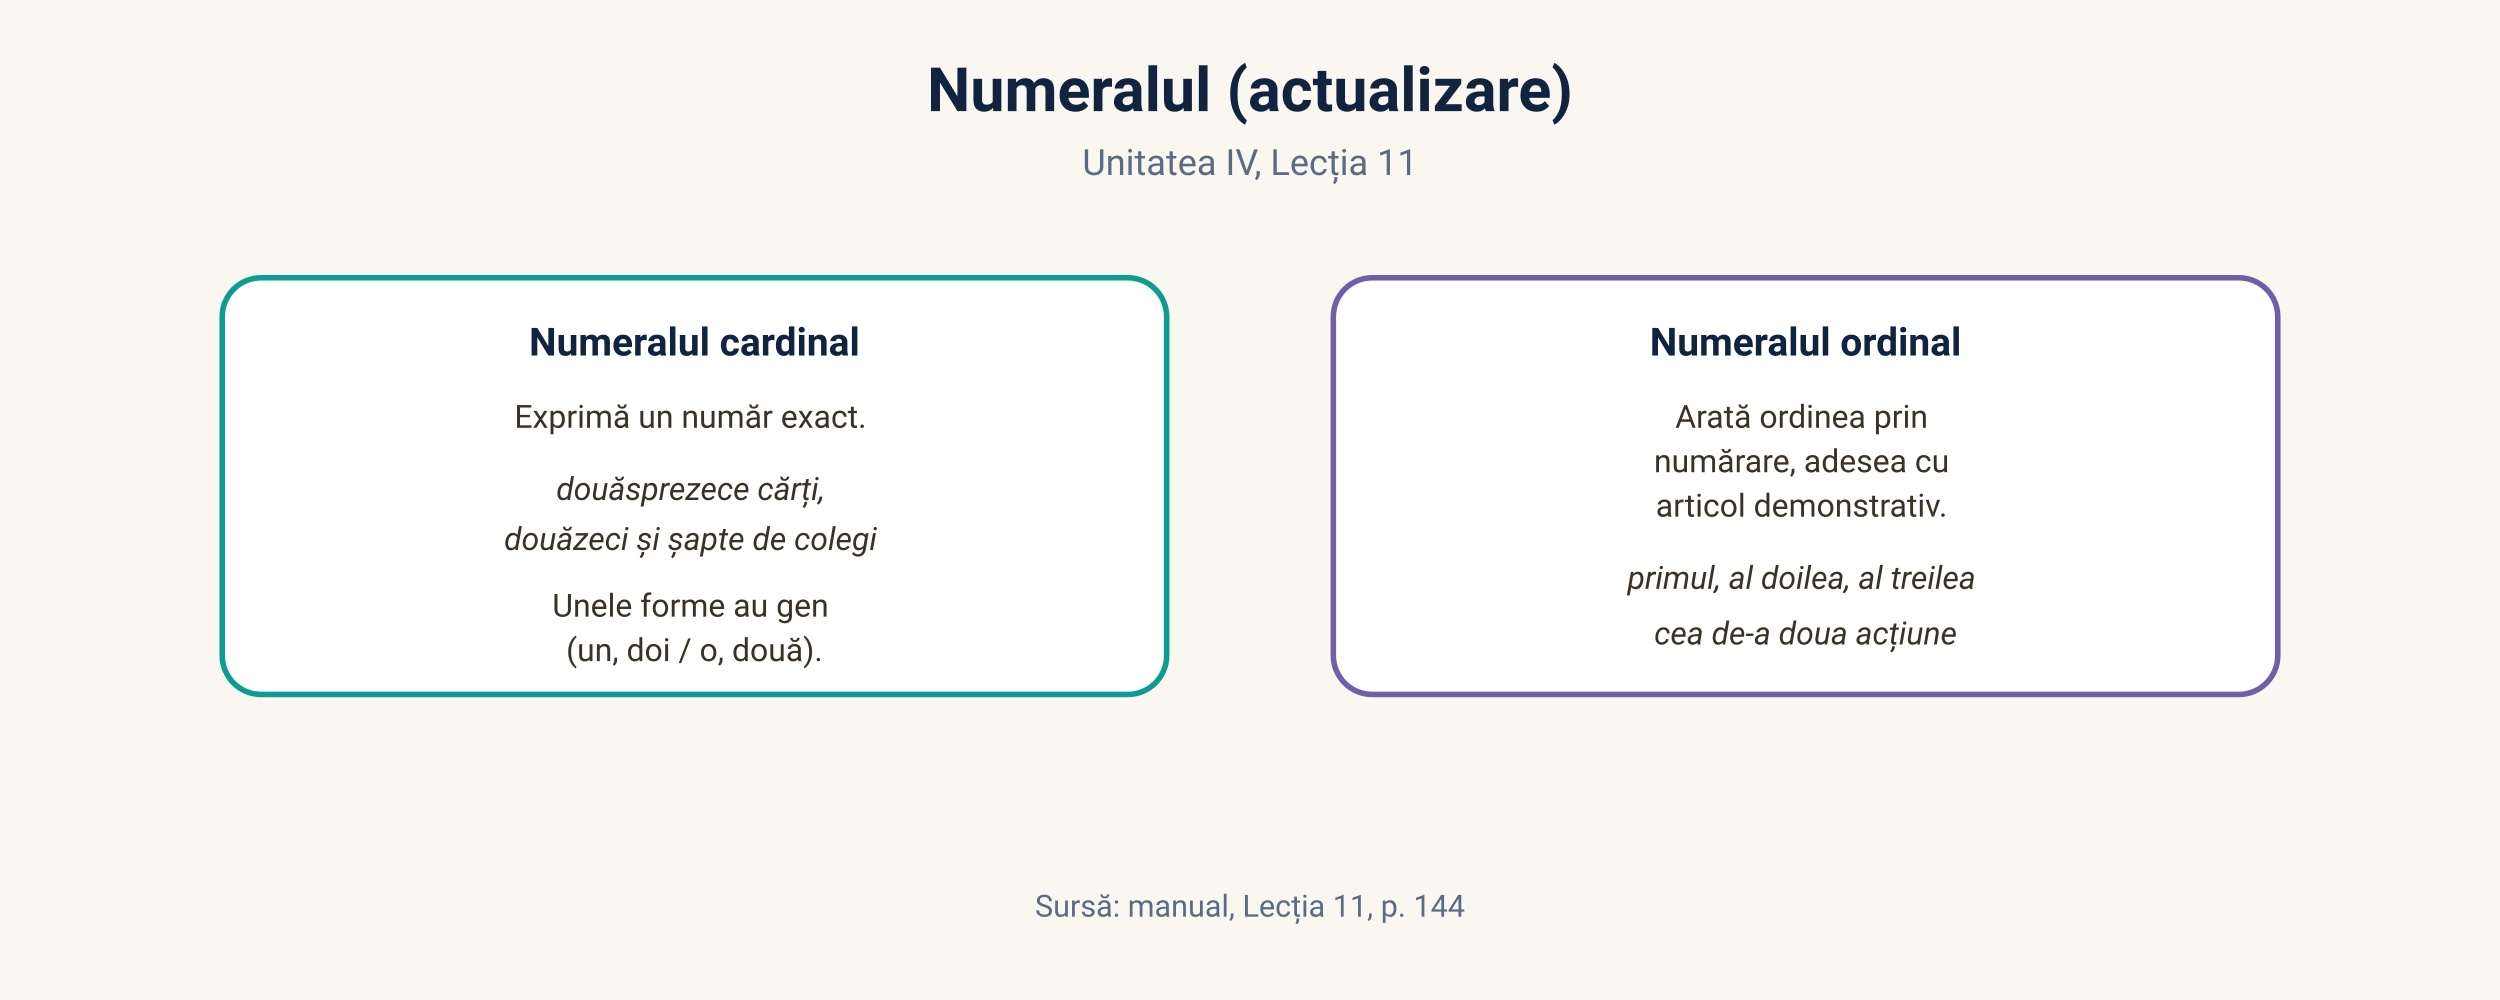
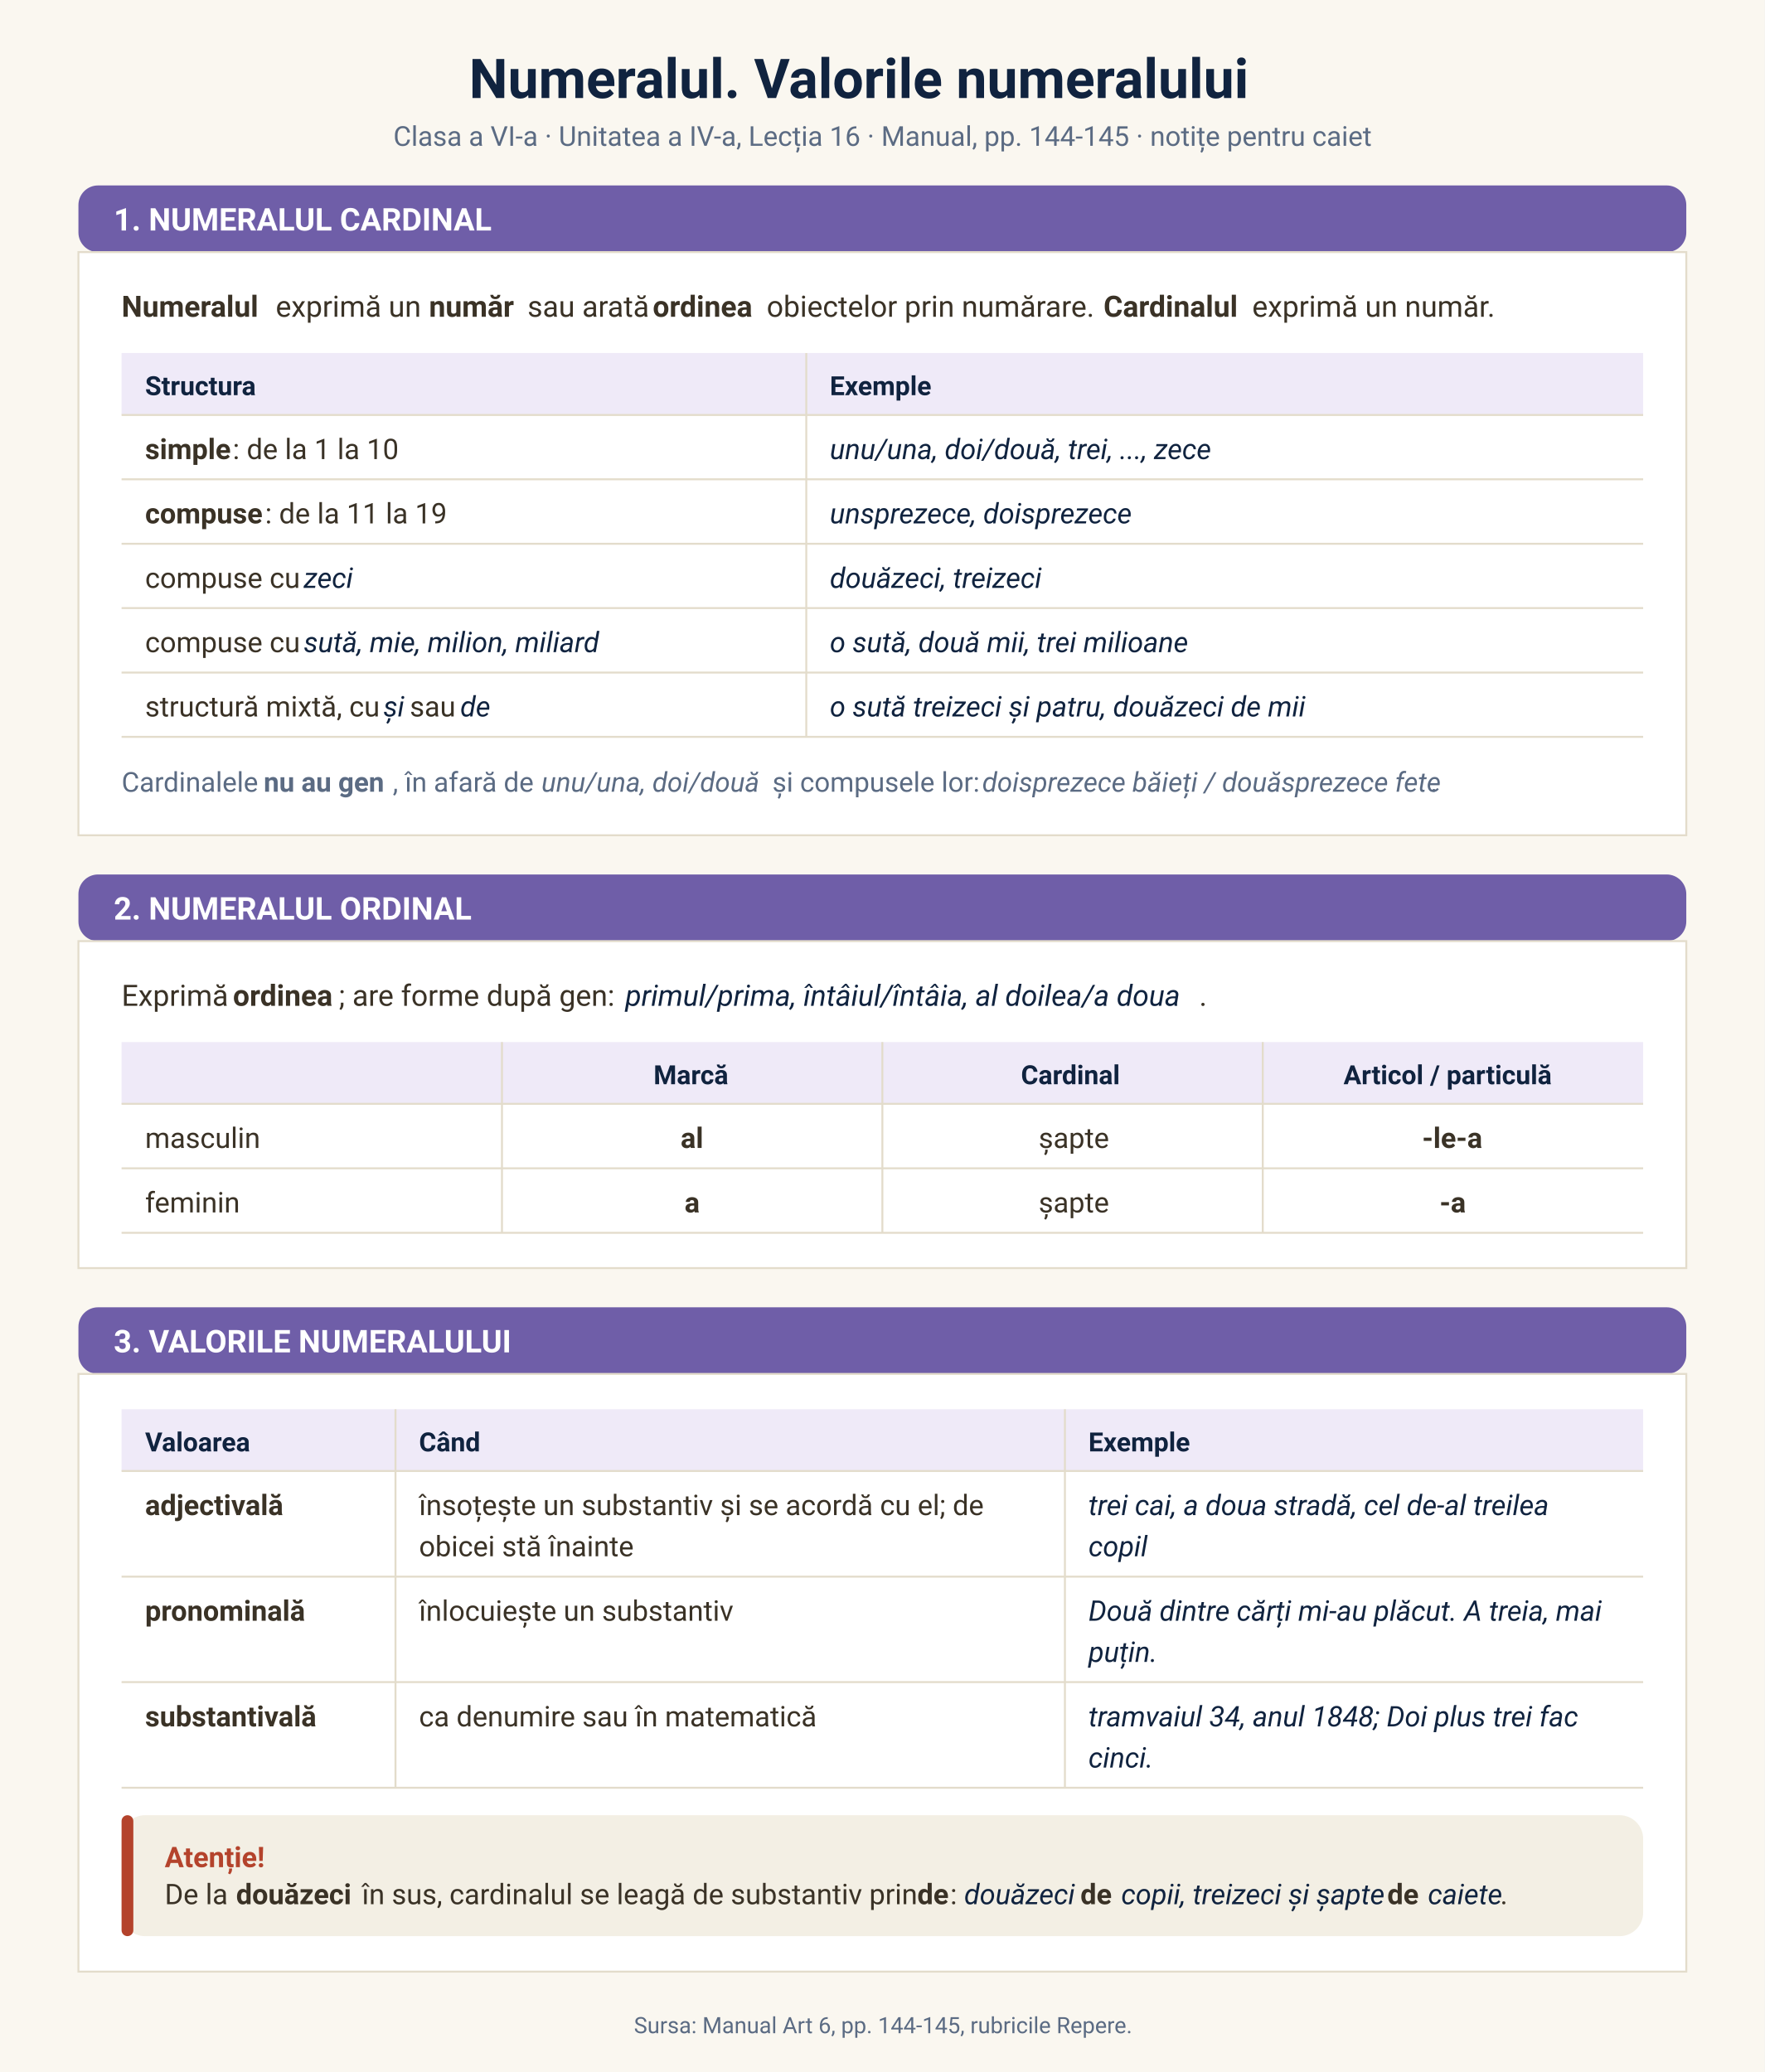
- <svg xmlns="http://www.w3.org/2000/svg" viewBox="0 0 900 360" font-family="'Segoe UI', 'Plus Jakarta Sans', -apple-system, Roboto, sans-serif">
-   <rect width="900" height="360" fill="#faf7f0" />
-   <text x="450" y="40" text-anchor="middle" font-size="22" font-weight="700" fill="#10233f">Numeralul (actualizare)</text>
-   <text x="450" y="63" text-anchor="middle" font-size="13" fill="#5b6b83">Unitatea IV, Lecția 11</text>
-   <g>
-     <rect x="80" y="100" width="340" height="150" rx="14" fill="#ffffff" stroke="#0d9c92" stroke-width="2" />
-     <text x="250" y="128" text-anchor="middle" font-size="14" font-weight="700" fill="#10233f">Numeralul cardinal</text>
-     <text font-size="11.5" fill="#3a3226" text-anchor="middle">
-       <tspan x="250" y="154">Exprimă un număr exact.</tspan>
-       <tspan x="250" y="180" font-style="italic">douăsprezece cărți,</tspan>
-       <tspan x="250" y="198" font-style="italic">douăzeci și șapte de colegi</tspan>
-       <tspan x="250" y="222">Unele forme au gen</tspan>
-       <tspan x="250" y="238">(un, doi / o, două).</tspan>
-     </text>
-   </g>
-   <g>
-     <rect x="480" y="100" width="340" height="150" rx="14" fill="#ffffff" stroke="#6f5ea8" stroke-width="2" />
-     <text x="650" y="128" text-anchor="middle" font-size="14" font-weight="700" fill="#10233f">Numeralul ordinal</text>
-     <text font-size="11.5" fill="#3a3226" text-anchor="middle">
-       <tspan x="650" y="154">Arată ordinea prin</tspan>
-       <tspan x="650" y="170">numărare, adesea cu</tspan>
-       <tspan x="650" y="186">articol demonstrativ.</tspan>
-       <tspan x="650" y="212" font-style="italic">primul, al doilea, al treilea</tspan>
-       <tspan x="650" y="232" font-style="italic">cea de-a doua acțiune</tspan>
-     </text>
-   </g>
-   <text x="450" y="330" text-anchor="middle" font-size="11" fill="#5b6b83">Sursă: manual, Lecția 11, p. 144</text>
+ <svg xmlns="http://www.w3.org/2000/svg" viewBox="0 0 900 1057" font-family="'Segoe UI', 'Plus Jakarta Sans', -apple-system, Roboto, sans-serif">
+   <rect width="900" height="1057" fill="#faf7f0" />
+   <text x="239.2" y="50.0" font-size="28" fill="#10233f" font-weight="700" textLength="422.2" lengthAdjust="spacing">Numeralul. Valorile numeralului</text>
+   <text x="200.6" y="74.4" font-size="14" fill="#5b6b83" textLength="498.8" lengthAdjust="spacing">Clasa a VI-a · Unitatea a IV-a, Lecția 16 · Manual, pp. 144-145 · notițe pentru caiet</text>
+   <rect x="40" y="94.6" width="820" height="34" rx="10" fill="#6f5ea8" />
+   <text x="58" y="117.6" font-size="16" font-weight="700" fill="#ffffff">1. NUMERALUL CARDINAL</text>
+   <rect x="40" y="128.6" width="820" height="297.5" fill="#ffffff" stroke="#e3dccb" />
+   <text x="62.0" y="161.6" font-size="15" fill="#3a3226" font-weight="700" textLength="74.5" lengthAdjust="spacing">Numeralul</text>
+   <text x="140.6" y="161.6" font-size="15" fill="#3a3226" textLength="74.1" lengthAdjust="spacing">exprimă un</text>
+   <text x="218.8" y="161.6" font-size="15" fill="#3a3226" font-weight="700" textLength="46.2" lengthAdjust="spacing">număr</text>
+   <text x="269.0" y="161.6" font-size="15" fill="#3a3226" textLength="59.9" lengthAdjust="spacing">sau arată</text>
+   <text x="332.9" y="161.6" font-size="15" fill="#3a3226" font-weight="700" textLength="54.0" lengthAdjust="spacing">ordinea</text>
+   <text x="391.0" y="161.6" font-size="15" fill="#3a3226" textLength="167.8" lengthAdjust="spacing">obiectelor prin numărare.</text>
+   <text x="562.8" y="161.6" font-size="15" fill="#3a3226" font-weight="700" textLength="71.7" lengthAdjust="spacing">Cardinalul</text>
+   <text x="638.6" y="161.6" font-size="15" fill="#3a3226" textLength="124.3" lengthAdjust="spacing">exprimă un număr.</text>
+   <rect x="62.0" y="180.1" width="776.0" height="31.6" fill="#efeaf8" />
+   <text x="74.0" y="201.6" font-size="13.5" fill="#10233f" font-weight="700" textLength="59.1" lengthAdjust="spacing">Structura</text>
+   <text x="423.2" y="201.6" font-size="13.5" fill="#10233f" font-weight="700" textLength="53.7" lengthAdjust="spacing">Exemple</text>
+   <line x1="62.0" y1="211.7" x2="838.0" y2="211.7" stroke="#e3dccb" />
+   <text x="74.0" y="234.2" font-size="14.5" fill="#3a3226" font-weight="700" textLength="44.7" lengthAdjust="spacing">simple</text>
+   <text x="118.7" y="234.2" font-size="14.5" fill="#3a3226" textLength="84.1" lengthAdjust="spacing">: de la 1 la 10</text>
+   <text x="423.2" y="234.2" font-size="14.5" fill="#10233f" font-style="italic" textLength="196.9" lengthAdjust="spacing">unu/una, doi/două, trei, ..., zece</text>
+   <line x1="62.0" y1="244.5" x2="838.0" y2="244.5" stroke="#e3dccb" />
+   <text x="74.0" y="267.0" font-size="14.5" fill="#3a3226" font-weight="700" textLength="61.2" lengthAdjust="spacing">compuse</text>
+   <text x="135.2" y="267.0" font-size="14.5" fill="#3a3226" textLength="91.9" lengthAdjust="spacing">: de la 11 la 19</text>
+   <text x="423.2" y="267.0" font-size="14.5" fill="#10233f" font-style="italic" textLength="148.9" lengthAdjust="spacing">unsprezece, doisprezece</text>
+   <line x1="62.0" y1="277.4" x2="838.0" y2="277.4" stroke="#e3dccb" />
+   <text x="74.0" y="299.9" font-size="14.5" fill="#3a3226" textLength="77.0" lengthAdjust="spacing">compuse cu</text>
+   <text x="154.9" y="299.9" font-size="14.5" fill="#10233f" font-style="italic" textLength="23.8" lengthAdjust="spacing">zeci</text>
+   <text x="423.2" y="299.9" font-size="14.5" fill="#10233f" font-style="italic" textLength="107.0" lengthAdjust="spacing">douăzeci, treizeci</text>
+   <line x1="62.0" y1="310.2" x2="838.0" y2="310.2" stroke="#e3dccb" />
+   <text x="74.0" y="332.7" font-size="14.5" fill="#3a3226" textLength="77.0" lengthAdjust="spacing">compuse cu</text>
+   <text x="154.9" y="332.7" font-size="14.5" fill="#10233f" font-style="italic" textLength="155.4" lengthAdjust="spacing">sută, mie, milion, miliard</text>
+   <text x="423.2" y="332.7" font-size="14.5" fill="#10233f" font-style="italic" textLength="187.2" lengthAdjust="spacing">o sută, două mii, trei milioane</text>
+   <line x1="62.0" y1="343.1" x2="838.0" y2="343.1" stroke="#e3dccb" />
+   <text x="74.0" y="365.5" font-size="14.5" fill="#3a3226" textLength="117.6" lengthAdjust="spacing">structură mixtă, cu</text>
+   <text x="195.5" y="365.5" font-size="14.5" fill="#10233f" font-style="italic" textLength="9.6" lengthAdjust="spacing">și</text>
+   <text x="209.0" y="365.5" font-size="14.5" fill="#3a3226" textLength="21.8" lengthAdjust="spacing">sau</text>
+   <text x="234.7" y="365.5" font-size="14.5" fill="#10233f" font-style="italic" textLength="14.9" lengthAdjust="spacing">de</text>
+   <text x="423.2" y="365.5" font-size="14.5" fill="#10233f" font-style="italic" textLength="242.9" lengthAdjust="spacing">o sută treizeci și patru, douăzeci de mii</text>
+   <line x1="62.0" y1="375.9" x2="838.0" y2="375.9" stroke="#e3dccb" />
+   <line x1="411.2" y1="180.1" x2="411.2" y2="375.9" stroke="#e3dccb" />
+   <text x="62.0" y="403.9" font-size="14" fill="#5b6b83" textLength="68.7" lengthAdjust="spacing">Cardinalele</text>
+   <text x="134.5" y="403.9" font-size="14" fill="#5b6b83" font-weight="700" textLength="65.8" lengthAdjust="spacing">nu au gen</text>
+   <text x="200.3" y="403.9" font-size="14" fill="#5b6b83" textLength="72.0" lengthAdjust="spacing">, în afară de</text>
+   <text x="276.1" y="403.9" font-size="14" fill="#5b6b83" font-style="italic" textLength="114.1" lengthAdjust="spacing">unu/una, doi/două</text>
+   <text x="393.9" y="403.9" font-size="14" fill="#5b6b83" textLength="103.2" lengthAdjust="spacing">și compusele lor:</text>
+   <text x="500.9" y="403.9" font-size="14" fill="#5b6b83" font-style="italic" textLength="228.6" lengthAdjust="spacing">doisprezece băieți / douăsprezece fete</text>
+   <text x="729.5" y="403.9" font-size="14" fill="#5b6b83" textLength="3.1" lengthAdjust="spacing">.</text>
+   <rect x="40" y="446.1" width="820" height="34" rx="10" fill="#6f5ea8" />
+   <text x="58" y="469.1" font-size="16" font-weight="700" fill="#ffffff">2. NUMERALUL ORDINAL</text>
+   <rect x="40" y="480.1" width="820" height="166.8" fill="#ffffff" stroke="#e3dccb" />
+   <text x="62.0" y="513.1" font-size="15" fill="#3a3226" textLength="52.8" lengthAdjust="spacing">Exprimă</text>
+   <text x="118.8" y="513.1" font-size="15" fill="#3a3226" font-weight="700" textLength="54.0" lengthAdjust="spacing">ordinea</text>
+   <text x="172.8" y="513.1" font-size="15" fill="#3a3226" textLength="142.0" lengthAdjust="spacing">; are forme după gen:</text>
+   <text x="318.9" y="513.1" font-size="15" fill="#10233f" font-style="italic" textLength="292.6" lengthAdjust="spacing">primul/prima, întâiul/întâia, al doilea/a doua</text>
+   <text x="611.6" y="513.1" font-size="15" fill="#3a3226" textLength="3.3" lengthAdjust="spacing">.</text>
+   <rect x="62.0" y="531.6" width="776.0" height="31.6" fill="#efeaf8" />
+   <text x="333.3" y="553.1" font-size="13.5" fill="#10233f" font-weight="700" textLength="39.4" lengthAdjust="spacing">Marcă</text>
+   <text x="520.7" y="553.1" font-size="13.5" fill="#10233f" font-weight="700" textLength="52.5" lengthAdjust="spacing">Cardinal</text>
+   <text x="685.2" y="553.1" font-size="13.5" fill="#10233f" font-weight="700" textLength="111.8" lengthAdjust="spacing">Articol / particulă</text>
+   <line x1="62.0" y1="563.1" x2="838.0" y2="563.1" stroke="#e3dccb" />
+   <text x="74.0" y="585.6" font-size="14.5" fill="#3a3226" textLength="56.1" lengthAdjust="spacing">masculin</text>
+   <text x="347.1" y="585.6" font-size="14.5" fill="#3a3226" font-weight="700" textLength="11.9" lengthAdjust="spacing">al</text>
+   <text x="529.7" y="585.6" font-size="14.5" fill="#3a3226" textLength="34.5" lengthAdjust="spacing">șapte</text>
+   <text x="725.3" y="585.6" font-size="14.5" fill="#3a3226" font-weight="700" textLength="31.3" lengthAdjust="spacing">-le-a</text>
+   <line x1="62.0" y1="596.0" x2="838.0" y2="596.0" stroke="#e3dccb" />
+   <text x="74.0" y="618.5" font-size="14.5" fill="#3a3226" textLength="48.0" lengthAdjust="spacing">feminin</text>
+   <text x="349.1" y="618.5" font-size="14.5" fill="#3a3226" font-weight="700" textLength="7.8" lengthAdjust="spacing">a</text>
+   <text x="529.7" y="618.5" font-size="14.5" fill="#3a3226" textLength="34.5" lengthAdjust="spacing">șapte</text>
+   <text x="734.2" y="618.5" font-size="14.5" fill="#3a3226" font-weight="700" textLength="13.6" lengthAdjust="spacing">-a</text>
+   <line x1="62.0" y1="628.9" x2="838.0" y2="628.9" stroke="#e3dccb" />
+   <line x1="256.0" y1="531.6" x2="256.0" y2="628.9" stroke="#e3dccb" />
+   <line x1="450.0" y1="531.6" x2="450.0" y2="628.9" stroke="#e3dccb" />
+   <line x1="644.0" y1="531.6" x2="644.0" y2="628.9" stroke="#e3dccb" />
+   <rect x="40" y="666.9" width="820" height="34" rx="10" fill="#6f5ea8" />
+   <text x="58" y="689.9" font-size="16" font-weight="700" fill="#ffffff">3. VALORILE NUMERALULUI</text>
+   <rect x="40" y="700.9" width="820" height="304.9" fill="#ffffff" stroke="#e3dccb" />
+   <rect x="62.0" y="718.9" width="776.0" height="31.6" fill="#efeaf8" />
+   <text x="74.0" y="740.4" font-size="13.5" fill="#10233f" font-weight="700" textLength="55.6" lengthAdjust="spacing">Valoarea</text>
+   <text x="213.7" y="740.4" font-size="13.5" fill="#10233f" font-weight="700" textLength="32.3" lengthAdjust="spacing">Când</text>
+   <text x="555.1" y="740.4" font-size="13.5" fill="#10233f" font-weight="700" textLength="53.7" lengthAdjust="spacing">Exemple</text>
+   <line x1="62.0" y1="750.4" x2="838.0" y2="750.4" stroke="#e3dccb" />
+   <text x="74.0" y="772.9" font-size="14.5" fill="#3a3226" font-weight="700" textLength="72.9" lengthAdjust="spacing">adjectivală</text>
+   <text x="213.7" y="772.9" font-size="14.5" fill="#3a3226" textLength="282.3" lengthAdjust="spacing">însoțește un substantiv și se acordă cu el; de</text>
+   <text x="213.7" y="793.9" font-size="14.5" fill="#3a3226" textLength="107.9" lengthAdjust="spacing">obicei stă înainte</text>
+   <text x="555.1" y="772.9" font-size="14.5" fill="#10233f" font-style="italic" textLength="240.1" lengthAdjust="spacing">trei cai, a doua stradă, cel de-al treilea</text>
+   <text x="555.1" y="793.9" font-size="14.5" fill="#10233f" font-style="italic" textLength="29.6" lengthAdjust="spacing">copil</text>
+   <line x1="62.0" y1="804.3" x2="838.0" y2="804.3" stroke="#e3dccb" />
+   <text x="74.0" y="826.8" font-size="14.5" fill="#3a3226" font-weight="700" textLength="87.3" lengthAdjust="spacing">pronominală</text>
+   <text x="213.7" y="826.8" font-size="14.5" fill="#3a3226" textLength="157.6" lengthAdjust="spacing">înlocuiește un substantiv</text>
+   <text x="555.1" y="826.8" font-size="14.5" fill="#10233f" font-style="italic" textLength="270.7" lengthAdjust="spacing">Două dintre cărți mi-au plăcut. A treia, mai</text>
+   <text x="555.1" y="847.8" font-size="14.5" fill="#10233f" font-style="italic" textLength="35.7" lengthAdjust="spacing">puțin.</text>
+   <line x1="62.0" y1="858.1" x2="838.0" y2="858.1" stroke="#e3dccb" />
+   <text x="74.0" y="880.7" font-size="14.5" fill="#3a3226" font-weight="700" textLength="90.2" lengthAdjust="spacing">substantivală</text>
+   <text x="213.7" y="880.7" font-size="14.5" fill="#3a3226" textLength="199.1" lengthAdjust="spacing">ca denumire sau în matematică</text>
+   <text x="555.1" y="880.7" font-size="14.5" fill="#10233f" font-style="italic" textLength="255.8" lengthAdjust="spacing">tramvaiul 34, anul 1848; Doi plus trei fac</text>
+   <text x="555.1" y="901.7" font-size="14.5" fill="#10233f" font-style="italic" textLength="31.6" lengthAdjust="spacing">cinci.</text>
+   <line x1="62.0" y1="912.0" x2="838.0" y2="912.0" stroke="#e3dccb" />
+   <line x1="201.7" y1="718.9" x2="201.7" y2="912.0" stroke="#e3dccb" />
+   <line x1="543.1" y1="718.9" x2="543.1" y2="912.0" stroke="#e3dccb" />
+   <rect x="62.0" y="926.0" width="776.0" height="61.7" rx="12" fill="#f3efe4" />
+   <rect x="62.0" y="926.0" width="6" height="61.7" rx="3" fill="#b4432c" />
+   <text x="84.0" y="952.5" font-size="14.5" fill="#b4432c" font-weight="700" textLength="54.8" lengthAdjust="spacing">Atenție!</text>
+   <text x="84.0" y="971.4" font-size="14.5" fill="#3a3226" textLength="32.5" lengthAdjust="spacing">De la</text>
+   <text x="120.4" y="971.4" font-size="14.5" fill="#3a3226" font-weight="700" textLength="60.3" lengthAdjust="spacing">douăzeci</text>
+   <text x="184.6" y="971.4" font-size="14.5" fill="#3a3226" textLength="279.3" lengthAdjust="spacing">în sus, cardinalul se leagă de substantiv prin</text>
+   <text x="467.8" y="971.4" font-size="14.5" fill="#3a3226" font-weight="700" textLength="16.8" lengthAdjust="spacing">de</text>
+   <text x="484.6" y="971.4" font-size="14.5" fill="#3a3226" textLength="3.2" lengthAdjust="spacing">:</text>
+   <text x="491.7" y="971.4" font-size="14.5" fill="#10233f" font-style="italic" textLength="55.4" lengthAdjust="spacing">douăzeci</text>
+   <text x="551.0" y="971.4" font-size="14.5" fill="#3a3226" font-weight="700" textLength="16.8" lengthAdjust="spacing">de</text>
+   <text x="571.8" y="971.4" font-size="14.5" fill="#10233f" font-style="italic" textLength="131.8" lengthAdjust="spacing">copii, treizeci și șapte</text>
+   <text x="707.5" y="971.4" font-size="14.5" fill="#3a3226" font-weight="700" textLength="16.8" lengthAdjust="spacing">de</text>
+   <text x="728.2" y="971.4" font-size="14.5" fill="#10233f" font-style="italic" textLength="36.8" lengthAdjust="spacing">caiete</text>
+   <text x="765.1" y="971.4" font-size="14.5" fill="#3a3226" textLength="3.2" lengthAdjust="spacing">.</text>
+   <text x="323.3" y="1037.2" font-size="11.5" fill="#5b6b83" textLength="253.3" lengthAdjust="spacing">Sursa: Manual Art 6, pp. 144-145, rubricile Repere.</text>
</svg>
